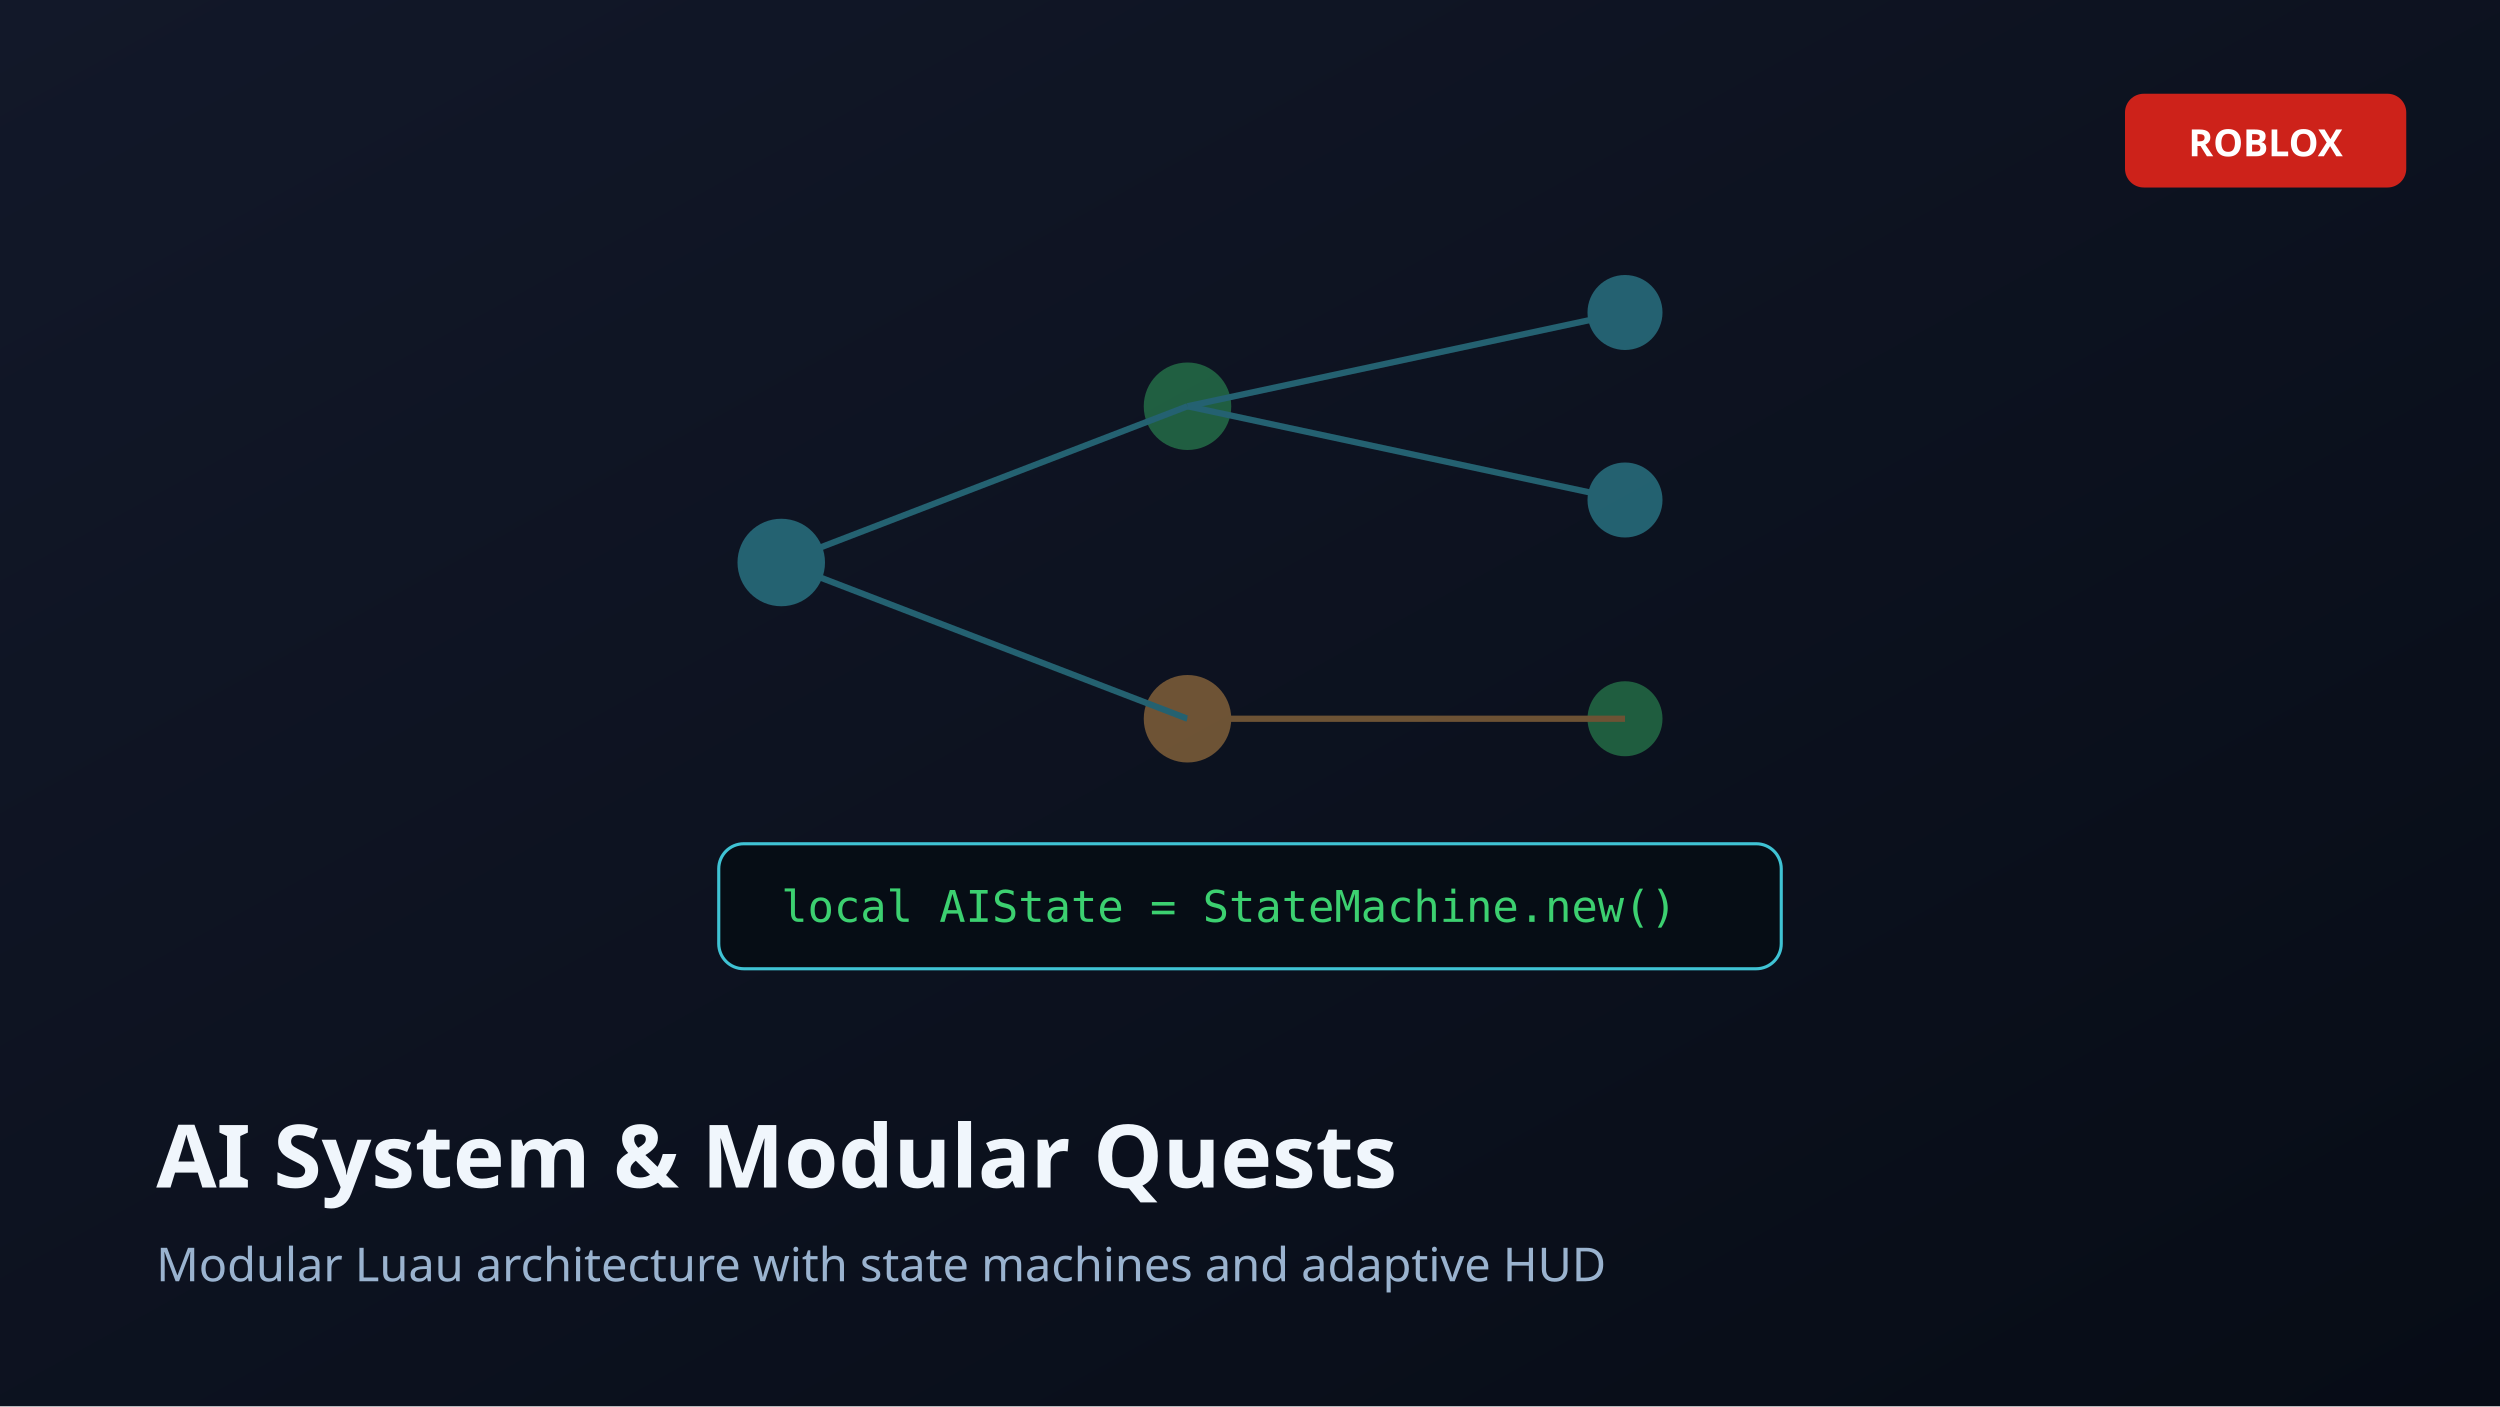
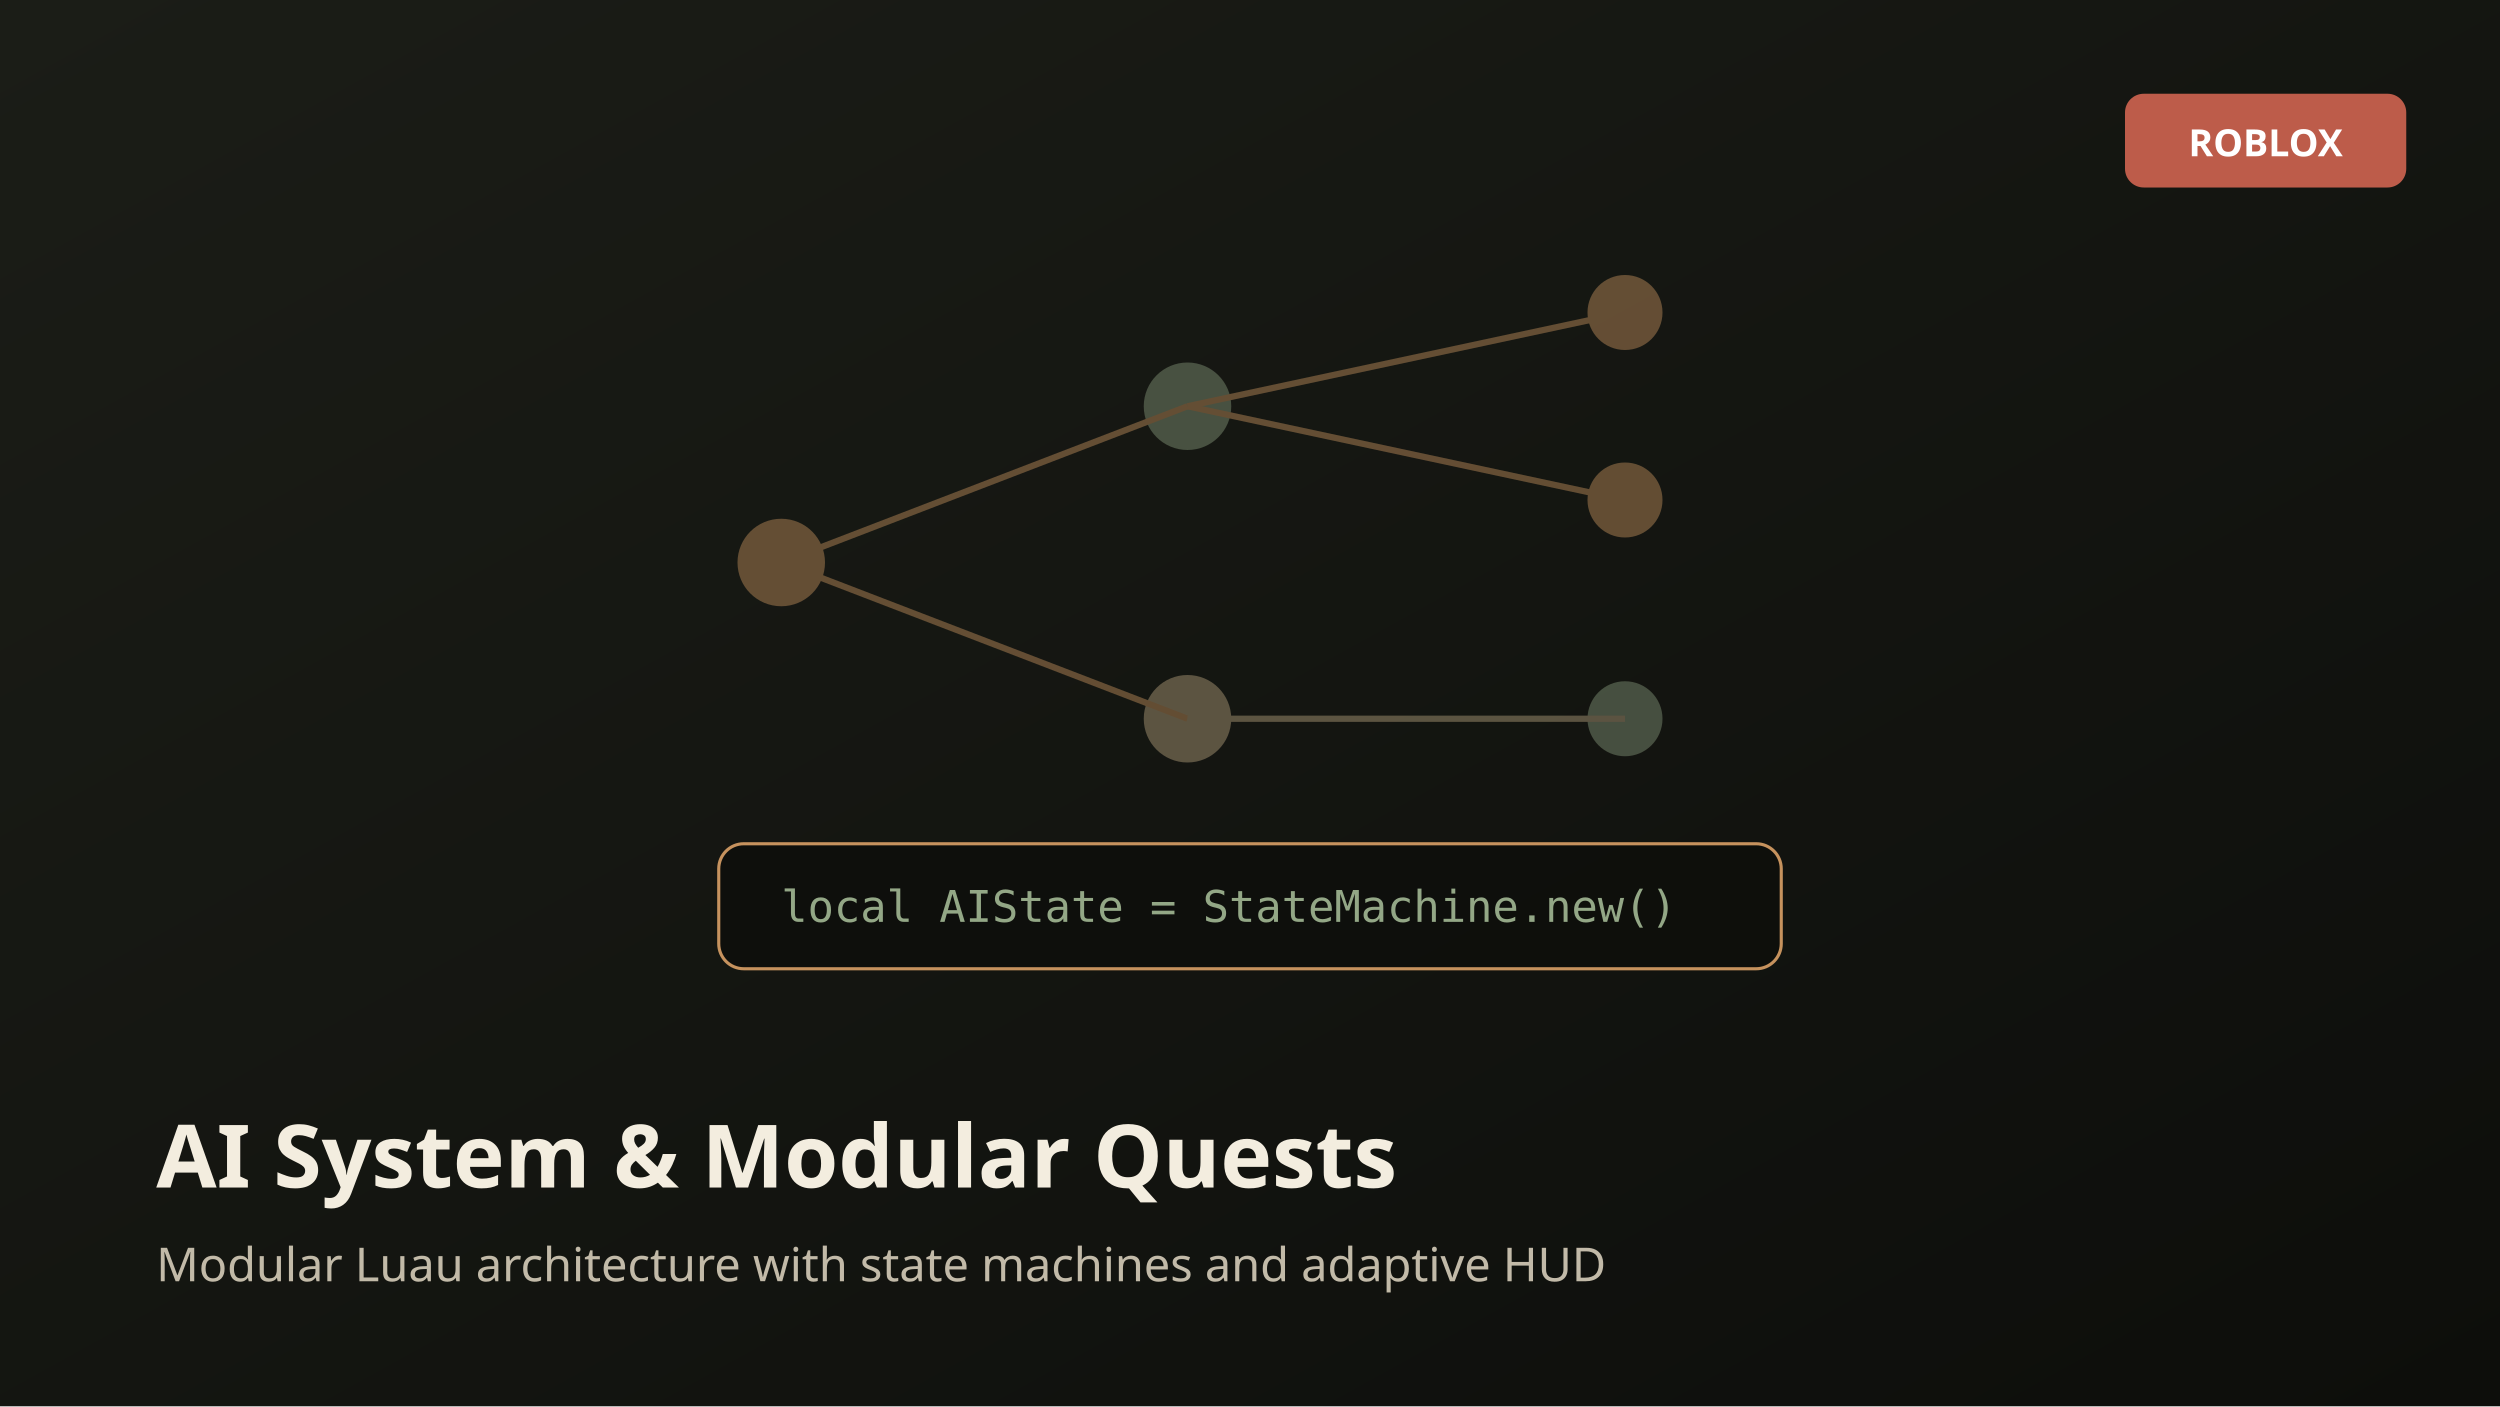
<svg xmlns="http://www.w3.org/2000/svg" viewBox="0 0 800 450" width="100%" height="100%">
  <defs>
    <linearGradient id="bg3" x1="0%" y1="0%" x2="100%" y2="100%">
-       <stop offset="0%" stop-color="#121829" />
-       <stop offset="100%" stop-color="#070c16" />
+       <stop offset="0%" stop-color="#1b1d17" />
+       <stop offset="100%" stop-color="#0d0e0b" />
    </linearGradient>
  </defs>
  <rect width="800" height="450" fill="url(#bg3)" />
  <g opacity="0.4">
-     <circle cx="250" cy="180" r="14" fill="#45d6e8" />
-     <circle cx="380" cy="130" r="14" fill="#3cd070" />
-     <circle cx="380" cy="230" r="14" fill="#ffb454" />
-     <circle cx="520" cy="100" r="12" fill="#45d6e8" />
-     <circle cx="520" cy="160" r="12" fill="#45d6e8" />
-     <circle cx="520" cy="230" r="12" fill="#3cd070" />
-     <line x1="250" y1="180" x2="380" y2="130" stroke="#45d6e8" stroke-width="2" />
-     <line x1="250" y1="180" x2="380" y2="230" stroke="#45d6e8" stroke-width="2" />
-     <line x1="380" y1="130" x2="520" y2="100" stroke="#45d6e8" stroke-width="2" />
-     <line x1="380" y1="130" x2="520" y2="160" stroke="#45d6e8" stroke-width="2" />
-     <line x1="380" y1="230" x2="520" y2="230" stroke="#ffb454" stroke-width="2" />
+     <circle cx="250" cy="180" r="14" fill="#d9a066" />
+     <circle cx="380" cy="130" r="14" fill="#93a786" />
+     <circle cx="380" cy="230" r="14" fill="#c9b18a" />
+     <circle cx="520" cy="100" r="12" fill="#d9a066" />
+     <circle cx="520" cy="160" r="12" fill="#d9a066" />
+     <circle cx="520" cy="230" r="12" fill="#93a786" />
+     <line x1="250" y1="180" x2="380" y2="130" stroke="#d9a066" stroke-width="2" />
+     <line x1="250" y1="180" x2="380" y2="230" stroke="#d9a066" stroke-width="2" />
+     <line x1="380" y1="130" x2="520" y2="100" stroke="#d9a066" stroke-width="2" />
+     <line x1="380" y1="130" x2="520" y2="160" stroke="#d9a066" stroke-width="2" />
+     <line x1="380" y1="230" x2="520" y2="230" stroke="#c9b18a" stroke-width="2" />
  </g>
-   <rect x="230" y="270" width="340" height="40" rx="8" fill="#060c14" stroke="#45d6e8" stroke-width="1" opacity="0.9" />
-   <text x="250" y="295" fill="#3cd070" font-family="monospace" font-size="14">local AIState = StateMachine.new()</text>
+   <rect x="230" y="270" width="340" height="40" rx="8" fill="#0d0e0b" stroke="#d9a066" stroke-width="1" opacity="0.9" />
+   <text x="250" y="295" fill="#93a786" font-family="monospace" font-size="14">local AIState = StateMachine.new()</text>
  <g transform="translate(680, 30)">
-     <rect x="0" y="0" width="90" height="30" rx="6" fill="#e2231a" opacity="0.9" />
+     <rect x="0" y="0" width="90" height="30" rx="6" fill="#cf6450" opacity="0.9" />
    <text x="45" y="20" fill="#ffffff" font-family="sans-serif" font-size="12" font-weight="bold" text-anchor="middle">ROBLOX</text>
  </g>
-   <text x="50" y="380" fill="#f0f6fc" font-family="'Space Grotesk', sans-serif" font-size="28" font-weight="bold">AI System &amp; Modular Quests</text>
-   <text x="50" y="410" fill="#9ab3cf" font-family="sans-serif" font-size="15">Modular Luau architecture with state machines and adaptive HUD</text>
+   <text x="50" y="380" fill="#f3eddf" font-family="'Space Grotesk', sans-serif" font-size="28" font-weight="bold">AI System &amp; Modular Quests</text>
+   <text x="50" y="410" fill="#c2baa8" font-family="sans-serif" font-size="15">Modular Luau architecture with state machines and adaptive HUD</text>
</svg>
